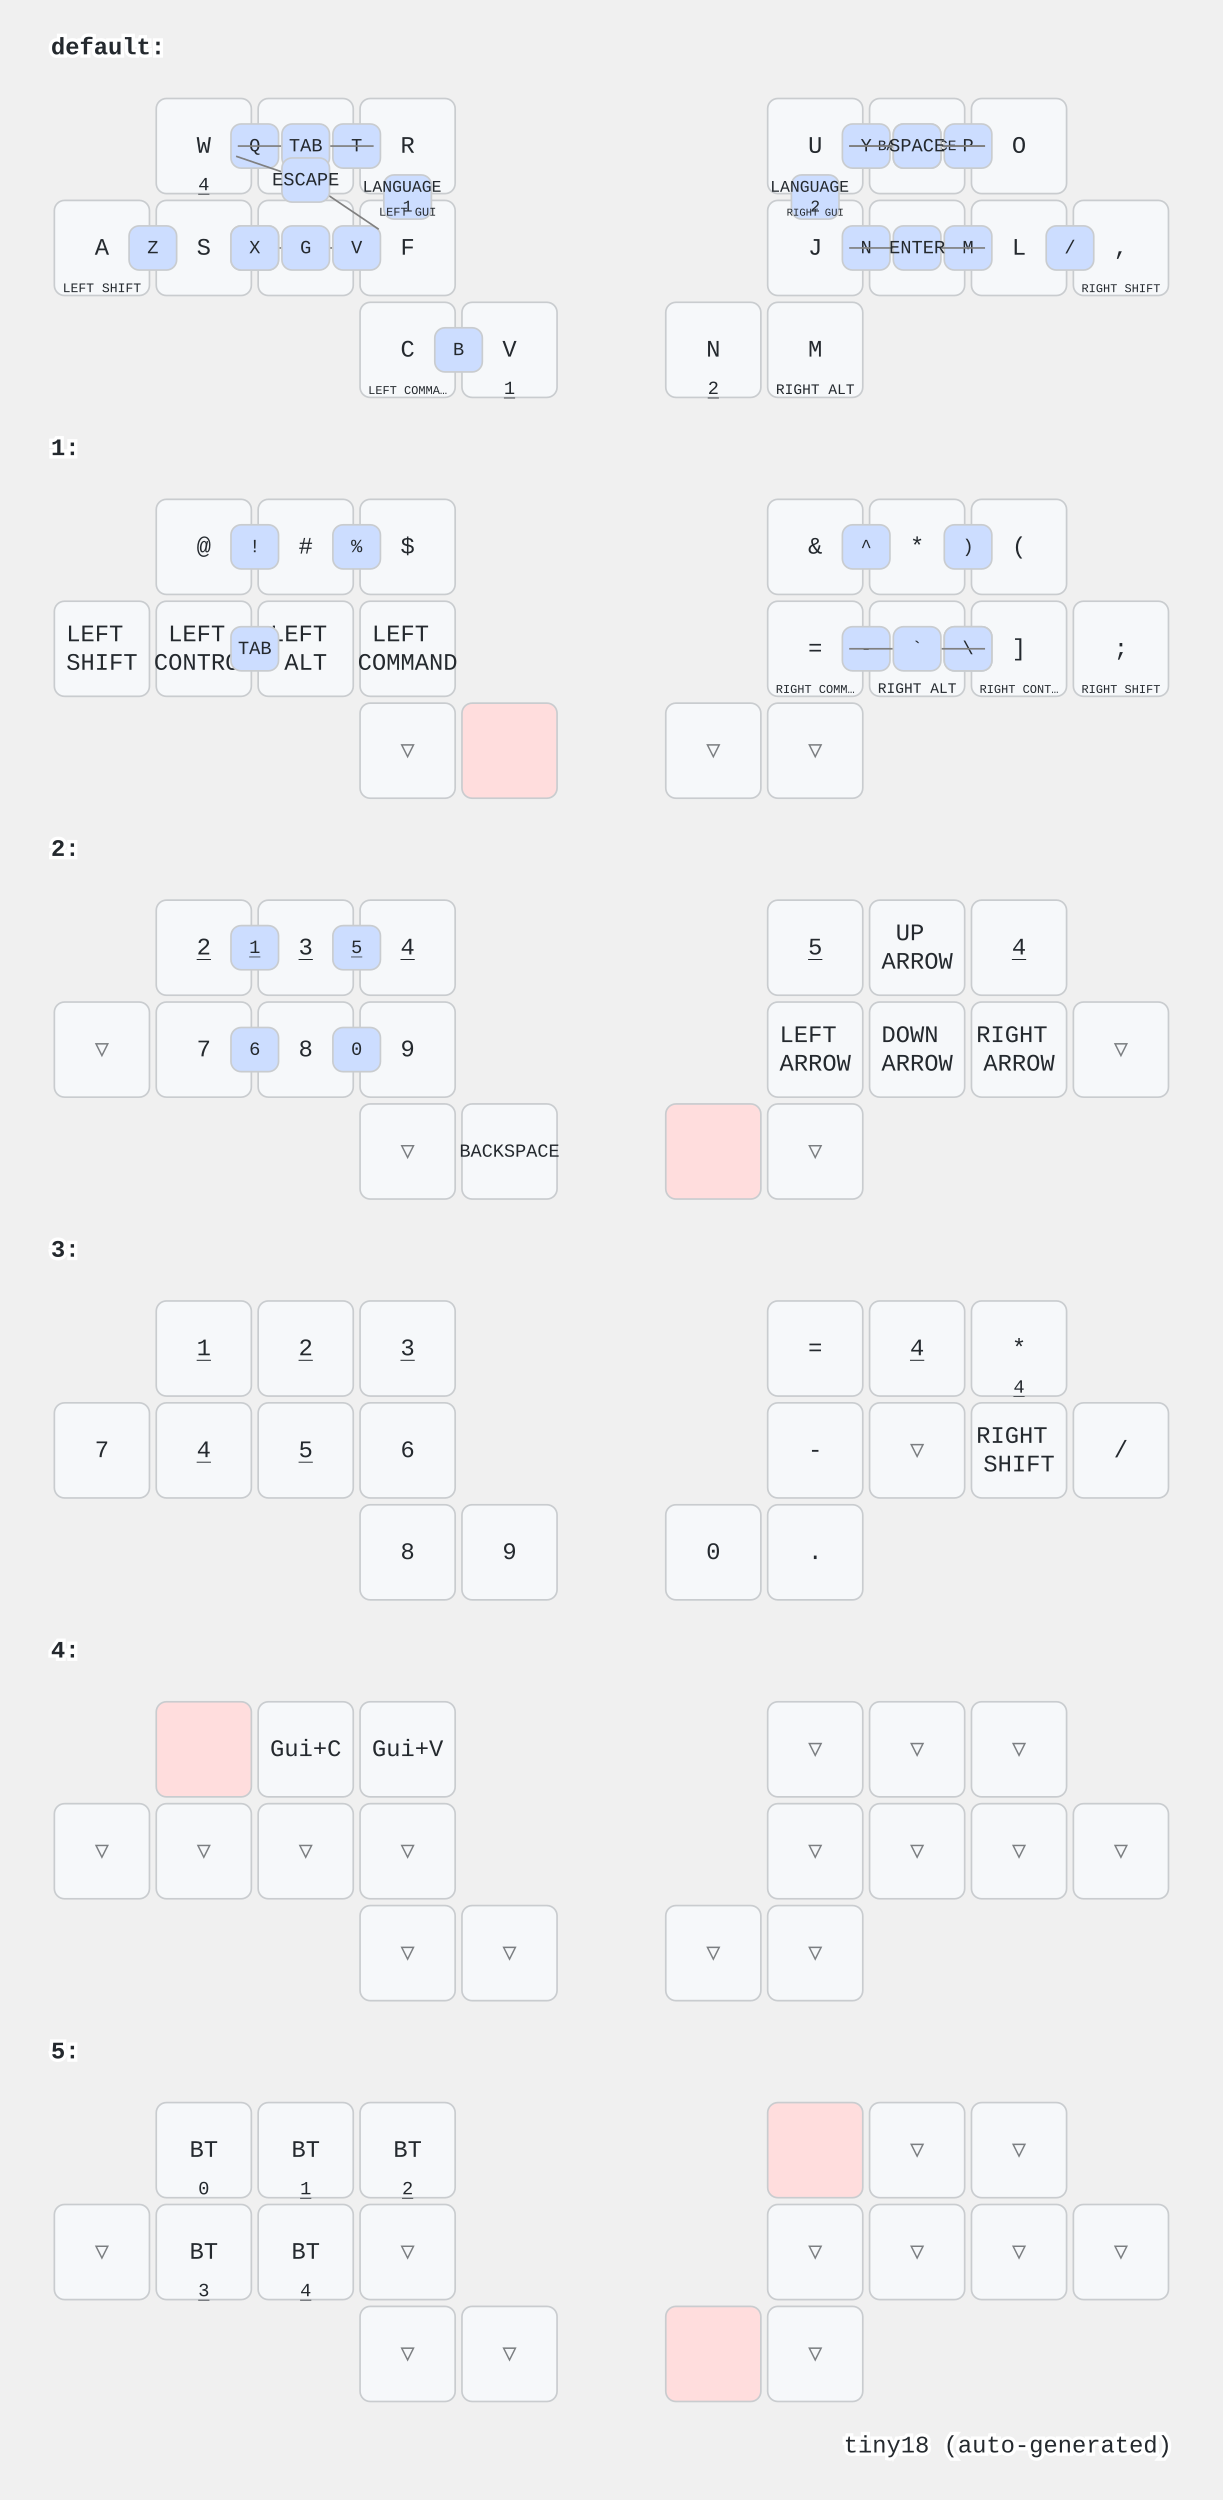
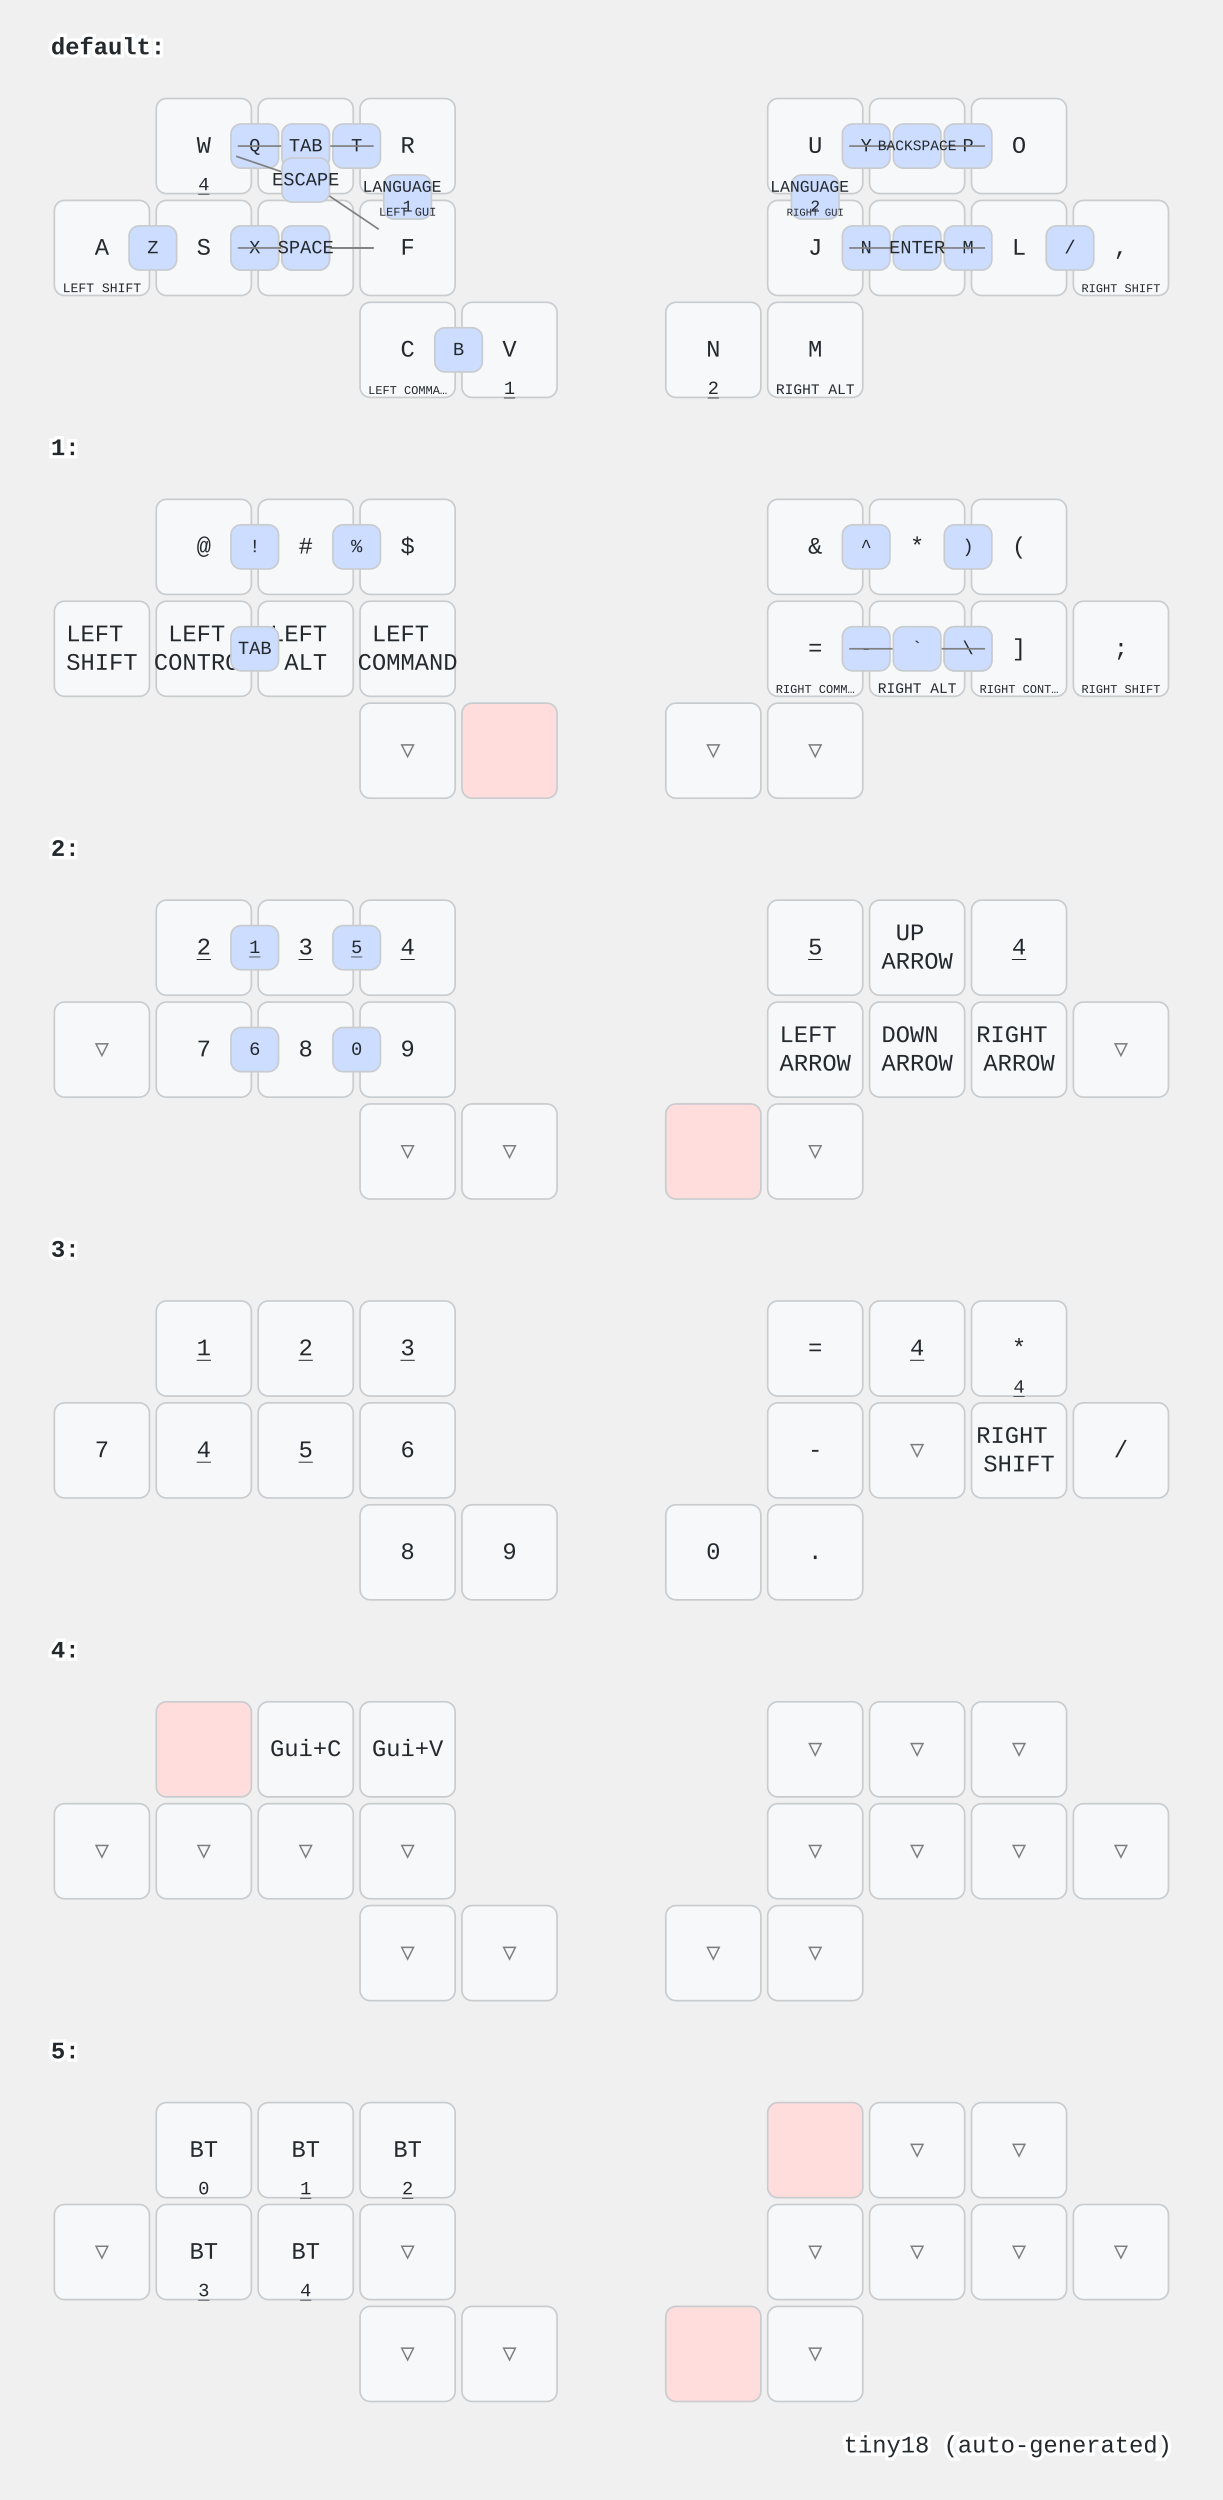
<svg xmlns="http://www.w3.org/2000/svg" width="720" height="1472" viewBox="0 0 720 1472" class="keymap">
  <style>/* inherit to force styles through use tags */
svg path {
    fill: inherit;
}

/* font and background color specifications */
svg.keymap {
    font-family: SFMono-Regular,Consolas,Liberation Mono,Menlo,monospace;
    font-size: 14px;
    font-kerning: normal;
    text-rendering: optimizeLegibility;
    fill: #24292e;
}

/* default key styling */
rect.key {
    fill: #f6f8fa;
}

rect.key, rect.combo {
    stroke: #c9cccf;
    stroke-width: 1;
}

/* default key side styling, only used is draw_key_sides is set */
rect.side {
    filter: brightness(90%);
}

/* color accent for combo boxes */
rect.combo, rect.combo-separate {
    fill: #cdf;
}

/* color accent for held keys */
rect.held, rect.combo.held {
    fill: #fdd;
}

/* color accent for ghost (optional) keys */
rect.ghost, rect.combo.ghost {
    stroke-dasharray: 4, 4;
    stroke-width: 2;
}

text {
    text-anchor: middle;
    dominant-baseline: middle;
}

/* styling for layer labels */
text.label {
    font-weight: bold;
    text-anchor: start;
    stroke: white;
    stroke-width: 4;
    paint-order: stroke;
}

/* styling for optional footer */
text.footer {
    text-anchor: end;
    dominant-baseline: auto;
    stroke: white;
    stroke-width: 4;
    paint-order: stroke;
}

/* styling for combo tap, and key non-tap label text */
text.combo, text.hold, text.shifted, text.left, text.right {
    font-size: 11px;
}

text.hold {
    text-anchor: middle;
    dominant-baseline: auto;
}

text.shifted {
    text-anchor: middle;
    dominant-baseline: hanging;
}

text.left {
    text-anchor: start;
}

text.right {
    text-anchor: end;
}

text.layer-activator {
    text-decoration: underline;
}

/* styling for hold/shifted label text in combo box */
text.combo.hold, text.combo.shifted, text.combo.left, text.combo.right {
    font-size: 8px;
}

/* lighter symbol for transparent keys */
text.trans {
    fill: #7b7e81;
}

/* styling for combo dendrons */
path.combo {
    stroke-width: 1;
    stroke: gray;
    fill: none;
}

/* Start Tabler Icons Cleanup */
/* cannot use height/width with glyphs */
.icon-tabler &gt; path {
    fill: inherit;
    stroke: inherit;
    stroke-width: 2;
}
/* hide tabler's default box */
.icon-tabler &gt; path[stroke="none"][fill="none"] {
    visibility: hidden;
}
/* End Tabler Icons Cleanup */
</style>
  <g transform="translate(30, 0)" class="layer-default">
    <text x="0" y="28" class="label" id="default">default:</text>
    <g transform="translate(0, 56)">
      <g transform="translate(90, 30)" class="key keypos-0">
        <rect rx="6" ry="6" x="-28" y="-28" width="56" height="56" class="key" />
        <text x="0" y="0" class="key tap">W</text>
        <a href="#x_x">
          <text x="0" y="26" class="key hold layer-activator">4</text>
        </a>
      </g>
      <g transform="translate(150, 30)" class="key keypos-1">
        <rect rx="6" ry="6" x="-28" y="-28" width="56" height="56" class="key" />
        <text x="0" y="0" class="key tap">E</text>
      </g>
      <g transform="translate(210, 30)" class="key keypos-2">
        <rect rx="6" ry="6" x="-28" y="-28" width="56" height="56" class="key" />
        <text x="0" y="0" class="key tap">R</text>
      </g>
      <g transform="translate(450, 30)" class="key keypos-3">
        <rect rx="6" ry="6" x="-28" y="-28" width="56" height="56" class="key" />
        <text x="0" y="0" class="key tap">U</text>
      </g>
      <g transform="translate(510, 30)" class="key keypos-4">
        <rect rx="6" ry="6" x="-28" y="-28" width="56" height="56" class="key" />
        <text x="0" y="0" class="key tap">I</text>
      </g>
      <g transform="translate(570, 30)" class="key keypos-5">
        <rect rx="6" ry="6" x="-28" y="-28" width="56" height="56" class="key" />
        <text x="0" y="0" class="key tap">O</text>
      </g>
      <g transform="translate(30, 90)" class="key keypos-6">
        <rect rx="6" ry="6" x="-28" y="-28" width="56" height="56" class="key" />
        <text x="0" y="0" class="key tap">A</text>
        <text x="0" y="26" class="key hold">
          <tspan style="font-size: 70%">LEFT SHIFT</tspan>
        </text>
      </g>
      <g transform="translate(90, 90)" class="key keypos-7">
        <rect rx="6" ry="6" x="-28" y="-28" width="56" height="56" class="key" />
        <text x="0" y="0" class="key tap">S</text>
      </g>
      <g transform="translate(150, 90)" class="key keypos-8">
        <rect rx="6" ry="6" x="-28" y="-28" width="56" height="56" class="key" />
        <text x="0" y="0" class="key tap">D</text>
      </g>
      <g transform="translate(210, 90)" class="key keypos-9">
        <rect rx="6" ry="6" x="-28" y="-28" width="56" height="56" class="key" />
        <text x="0" y="0" class="key tap">F</text>
      </g>
      <g transform="translate(450, 90)" class="key keypos-10">
        <rect rx="6" ry="6" x="-28" y="-28" width="56" height="56" class="key" />
        <text x="0" y="0" class="key tap">J</text>
      </g>
      <g transform="translate(510, 90)" class="key keypos-11">
        <rect rx="6" ry="6" x="-28" y="-28" width="56" height="56" class="key" />
        <text x="0" y="0" class="key tap">K</text>
      </g>
      <g transform="translate(570, 90)" class="key keypos-12">
        <rect rx="6" ry="6" x="-28" y="-28" width="56" height="56" class="key" />
        <text x="0" y="0" class="key tap">L</text>
      </g>
      <g transform="translate(630, 90)" class="key keypos-13">
        <rect rx="6" ry="6" x="-28" y="-28" width="56" height="56" class="key" />
        <text x="0" y="0" class="key tap">,</text>
        <text x="0" y="26" class="key hold">
          <tspan style="font-size: 64%">RIGHT SHIFT</tspan>
        </text>
      </g>
      <g transform="translate(210, 150)" class="key keypos-14">
        <rect rx="6" ry="6" x="-28" y="-28" width="56" height="56" class="key" />
        <text x="0" y="0" class="key tap">C</text>
        <text x="0" y="26" class="key hold">
          <tspan style="font-size: 64%">LEFT COMMA…</tspan>
        </text>
      </g>
      <g transform="translate(270, 150)" class="key keypos-15">
        <rect rx="6" ry="6" x="-28" y="-28" width="56" height="56" class="key" />
        <text x="0" y="0" class="key tap">V</text>
        <a href="#x_x">
          <text x="0" y="26" class="key hold layer-activator">1</text>
        </a>
      </g>
      <g transform="translate(390, 150)" class="key keypos-16">
        <rect rx="6" ry="6" x="-28" y="-28" width="56" height="56" class="key" />
        <text x="0" y="0" class="key tap">N</text>
        <a href="#x_x">
          <text x="0" y="26" class="key hold layer-activator">2</text>
        </a>
      </g>
      <g transform="translate(450, 150)" class="key keypos-17">
        <rect rx="6" ry="6" x="-28" y="-28" width="56" height="56" class="key" />
        <text x="0" y="0" class="key tap">M</text>
        <text x="0" y="26" class="key hold">
          <tspan style="font-size: 78%">RIGHT ALT</tspan>
        </text>
      </g>
      <g class="combo combopos-0">
        <rect rx="6" ry="6" x="106" y="17" width="28" height="26" class="combo" />
        <text x="120" y="30" class="combo tap">Q</text>
      </g>
      <g class="combo combopos-1">
        <rect rx="6" ry="6" x="166" y="17" width="28" height="26" class="combo" />
        <text x="180" y="30" class="combo tap">T</text>
      </g>
      <g class="combo combopos-2">
        <rect rx="6" ry="6" x="466" y="17" width="28" height="26" class="combo" />
        <text x="480" y="30" class="combo tap">Y</text>
      </g>
      <g class="combo combopos-3">
        <rect rx="6" ry="6" x="526" y="17" width="28" height="26" class="combo" />
        <text x="540" y="30" class="combo tap">P</text>
      </g>
      <g class="combo combopos-4">
        <path d="M150,90 l-40,0" class="combo" />
        <path d="M150,90 l40,0" class="combo" />
        <rect rx="6" ry="6" x="136" y="77" width="28" height="26" class="combo" />
        <text x="150" y="90" class="combo tap">G</text>
      </g>
      <g class="combo combopos-5">
        <rect rx="6" ry="6" x="106" y="77" width="28" height="26" class="combo" />
        <text x="120" y="90" class="combo tap">C</text>
      </g>
      <g class="combo combopos-6">
-         <rect rx="6" ry="6" x="166" y="77" width="28" height="26" class="combo" />
-         <text x="180" y="90" class="combo tap">V</text>
-       </g>
-       <g class="combo combopos-7">
        <path d="M150,30 l-40,0" class="combo" />
        <path d="M150,30 l40,0" class="combo" />
        <rect rx="6" ry="6" x="136" y="17" width="28" height="26" class="combo" />
        <text x="150" y="30" class="combo tap">TAB</text>
      </g>
-       <g class="combo combopos-8">
+       <g class="combo combopos-7">
        <rect rx="6" ry="6" x="466" y="77" width="28" height="26" class="combo" />
        <text x="480" y="90" class="combo tap">N</text>
      </g>
-       <g class="combo combopos-9">
+       <g class="combo combopos-8">
        <rect rx="6" ry="6" x="526" y="77" width="28" height="26" class="combo" />
        <text x="540" y="90" class="combo tap">M</text>
      </g>
-       <g class="combo combopos-10">
+       <g class="combo combopos-9">
        <path d="M510,90 l-40,0" class="combo" />
        <path d="M510,90 l40,0" class="combo" />
        <rect rx="6" ry="6" x="496" y="77" width="28" height="26" class="combo" />
        <text x="510" y="90" class="combo tap">ENTER</text>
      </g>
-       <g class="combo combopos-11">
+       <g class="combo combopos-10">
        <rect rx="6" ry="6" x="106" y="77" width="28" height="26" class="combo" />
        <text x="120" y="90" class="combo tap">X</text>
      </g>
-       <g class="combo combopos-12">
+       <g class="combo combopos-11">
        <rect rx="6" ry="6" x="46" y="77" width="28" height="26" class="combo" />
        <text x="60" y="90" class="combo tap">Z</text>
      </g>
-       <g class="combo combopos-13">
+       <g class="combo combopos-12">
        <rect rx="6" ry="6" x="196" y="47" width="28" height="26" class="combo" />
        <text x="210" y="60" class="combo tap">
          <tspan x="210" dy="-0.6em" style="font-size: 88%">LANGUAGE</tspan>
          <tspan x="210" dy="1.2em" style="font-size: 88%">1</tspan>
        </text>
        <text x="210" y="71" class="combo hold">
          <tspan style="font-size: 88%">LEFT GUI</tspan>
        </text>
      </g>
-       <g class="combo combopos-14">
+       <g class="combo combopos-13">
        <rect rx="6" ry="6" x="226" y="137" width="28" height="26" class="combo" />
        <text x="240" y="150" class="combo tap">B</text>
      </g>
-       <g class="combo combopos-15">
+       <g class="combo combopos-14">
        <path d="M510,30 l-40,0" class="combo" />
        <path d="M510,30 l40,0" class="combo" />
        <rect rx="6" ry="6" x="496" y="17" width="28" height="26" class="combo" />
        <text x="510" y="30" class="combo tap">
          <tspan style="font-size: 78%">BACKSPACE</tspan>
        </text>
      </g>
-       <g class="combo combopos-16">
+       <g class="combo combopos-15">
        <rect rx="6" ry="6" x="436" y="47" width="28" height="26" class="combo" />
        <text x="450" y="60" class="combo tap">
          <tspan x="450" dy="-0.6em" style="font-size: 88%">LANGUAGE</tspan>
          <tspan x="450" dy="1.2em" style="font-size: 88%">2</tspan>
        </text>
        <text x="450" y="71" class="combo hold">
          <tspan style="font-size: 78%">RIGHT GUI</tspan>
        </text>
      </g>
-       <g class="combo combopos-17">
+       <g class="combo combopos-16">
        <path d="M150,50 l-41,-14" class="combo" />
        <path d="M150,50 l43,29" class="combo" />
        <rect rx="6" ry="6" x="136" y="37" width="28" height="26" class="combo" />
        <text x="150" y="50" class="combo tap">ESCAPE</text>
      </g>
+       <g class="combo combopos-17">
+         <path d="M150,90 l-40,0" class="combo" />
+         <path d="M150,90 l40,0" class="combo" />
+         <rect rx="6" ry="6" x="136" y="77" width="28" height="26" class="combo" />
+         <text x="150" y="90" class="combo tap">SPACE</text>
+       </g>
      <g class="combo combopos-18">
-         <path d="M510,30 l-40,0" class="combo" />
-         <path d="M510,30 l40,0" class="combo" />
-         <rect rx="6" ry="6" x="496" y="17" width="28" height="26" class="combo" />
-         <text x="510" y="30" class="combo tap">SPACE</text>
-       </g>
-       <g class="combo combopos-19">
        <rect rx="6" ry="6" x="586" y="77" width="28" height="26" class="combo" />
        <text x="600" y="90" class="combo tap">/</text>
      </g>
    </g>
  </g>
  <g transform="translate(30, 236)" class="layer-1">
    <text x="0" y="28" class="label" id="x_x">1:</text>
    <g transform="translate(0, 56)">
      <g transform="translate(90, 30)" class="key keypos-0">
        <rect rx="6" ry="6" x="-28" y="-28" width="56" height="56" class="key" />
        <text x="0" y="0" class="key tap">@</text>
      </g>
      <g transform="translate(150, 30)" class="key keypos-1">
        <rect rx="6" ry="6" x="-28" y="-28" width="56" height="56" class="key" />
        <text x="0" y="0" class="key tap">#</text>
      </g>
      <g transform="translate(210, 30)" class="key keypos-2">
        <rect rx="6" ry="6" x="-28" y="-28" width="56" height="56" class="key" />
        <text x="0" y="0" class="key tap">$</text>
      </g>
      <g transform="translate(450, 30)" class="key keypos-3">
        <rect rx="6" ry="6" x="-28" y="-28" width="56" height="56" class="key" />
        <text x="0" y="0" class="key tap">&amp;</text>
      </g>
      <g transform="translate(510, 30)" class="key keypos-4">
        <rect rx="6" ry="6" x="-28" y="-28" width="56" height="56" class="key" />
        <text x="0" y="0" class="key tap">*</text>
      </g>
      <g transform="translate(570, 30)" class="key keypos-5">
        <rect rx="6" ry="6" x="-28" y="-28" width="56" height="56" class="key" />
        <text x="0" y="0" class="key tap">(</text>
      </g>
      <g transform="translate(30, 90)" class="key keypos-6">
        <rect rx="6" ry="6" x="-28" y="-28" width="56" height="56" class="key" />
        <text x="0" y="0" class="key tap">
          <tspan x="0" dy="-0.6em">LEFT</tspan>
          <tspan x="0" dy="1.2em">SHIFT</tspan>
        </text>
      </g>
      <g transform="translate(90, 90)" class="key keypos-7">
        <rect rx="6" ry="6" x="-28" y="-28" width="56" height="56" class="key" />
        <text x="0" y="0" class="key tap">
          <tspan x="0" dy="-0.6em">LEFT</tspan>
          <tspan x="0" dy="1.2em">CONTROL</tspan>
        </text>
      </g>
      <g transform="translate(150, 90)" class="key keypos-8">
        <rect rx="6" ry="6" x="-28" y="-28" width="56" height="56" class="key" />
        <text x="0" y="0" class="key tap">
          <tspan x="0" dy="-0.6em">LEFT</tspan>
          <tspan x="0" dy="1.2em">ALT</tspan>
        </text>
      </g>
      <g transform="translate(210, 90)" class="key keypos-9">
        <rect rx="6" ry="6" x="-28" y="-28" width="56" height="56" class="key" />
        <text x="0" y="0" class="key tap">
          <tspan x="0" dy="-0.6em">LEFT</tspan>
          <tspan x="0" dy="1.2em">COMMAND</tspan>
        </text>
      </g>
      <g transform="translate(450, 90)" class="key keypos-10">
        <rect rx="6" ry="6" x="-28" y="-28" width="56" height="56" class="key" />
        <text x="0" y="0" class="key tap">=</text>
        <text x="0" y="26" class="key hold">
          <tspan style="font-size: 64%">RIGHT COMM…</tspan>
        </text>
      </g>
      <g transform="translate(510, 90)" class="key keypos-11">
        <rect rx="6" ry="6" x="-28" y="-28" width="56" height="56" class="key" />
        <text x="0" y="0" class="key tap">[</text>
        <text x="0" y="26" class="key hold">
          <tspan style="font-size: 78%">RIGHT ALT</tspan>
        </text>
      </g>
      <g transform="translate(570, 90)" class="key keypos-12">
        <rect rx="6" ry="6" x="-28" y="-28" width="56" height="56" class="key" />
        <text x="0" y="0" class="key tap">]</text>
        <text x="0" y="26" class="key hold">
          <tspan style="font-size: 64%">RIGHT CONT…</tspan>
        </text>
      </g>
      <g transform="translate(630, 90)" class="key keypos-13">
        <rect rx="6" ry="6" x="-28" y="-28" width="56" height="56" class="key" />
        <text x="0" y="0" class="key tap">;</text>
        <text x="0" y="26" class="key hold">
          <tspan style="font-size: 64%">RIGHT SHIFT</tspan>
        </text>
      </g>
      <g transform="translate(210, 150)" class="key trans keypos-14">
        <rect rx="6" ry="6" x="-28" y="-28" width="56" height="56" class="key trans" />
        <text x="0" y="0" class="key trans tap">▽</text>
      </g>
      <g transform="translate(270, 150)" class="key held keypos-15">
        <rect rx="6" ry="6" x="-28" y="-28" width="56" height="56" class="key held" />
      </g>
      <g transform="translate(390, 150)" class="key trans keypos-16">
        <rect rx="6" ry="6" x="-28" y="-28" width="56" height="56" class="key trans" />
        <text x="0" y="0" class="key trans tap">▽</text>
      </g>
      <g transform="translate(450, 150)" class="key trans keypos-17">
        <rect rx="6" ry="6" x="-28" y="-28" width="56" height="56" class="key trans" />
        <text x="0" y="0" class="key trans tap">▽</text>
      </g>
      <g class="combo combopos-0">
        <rect rx="6" ry="6" x="526" y="77" width="28" height="26" class="combo" />
        <text x="540" y="90" class="combo tap">'</text>
      </g>
      <g class="combo combopos-1">
        <rect rx="6" ry="6" x="106" y="17" width="28" height="26" class="combo" />
        <text x="120" y="30" class="combo tap">!</text>
      </g>
      <g class="combo combopos-2">
        <rect rx="6" ry="6" x="166" y="17" width="28" height="26" class="combo" />
        <text x="180" y="30" class="combo tap">%</text>
      </g>
      <g class="combo combopos-3">
        <rect rx="6" ry="6" x="466" y="17" width="28" height="26" class="combo" />
        <text x="480" y="30" class="combo tap">^</text>
      </g>
      <g class="combo combopos-4">
        <rect rx="6" ry="6" x="526" y="17" width="28" height="26" class="combo" />
        <text x="540" y="30" class="combo tap">)</text>
      </g>
      <g class="combo combopos-5">
        <rect rx="6" ry="6" x="106" y="77" width="28" height="26" class="combo" />
        <text x="120" y="90" class="combo tap">TAB</text>
      </g>
      <g class="combo combopos-6">
        <rect rx="6" ry="6" x="466" y="77" width="28" height="26" class="combo" />
        <text x="480" y="90" class="combo tap">-</text>
      </g>
      <g class="combo combopos-7">
        <rect rx="6" ry="6" x="526" y="77" width="28" height="26" class="combo" />
        <text x="540" y="90" class="combo tap">\</text>
      </g>
      <g class="combo combopos-8">
        <path d="M510,90 l-40,0" class="combo" />
        <path d="M510,90 l40,0" class="combo" />
        <rect rx="6" ry="6" x="496" y="77" width="28" height="26" class="combo" />
        <text x="510" y="90" class="combo tap">`</text>
      </g>
    </g>
  </g>
  <g transform="translate(30, 472)" class="layer-2">
    <text x="0" y="28" class="label" id="x_x">2:</text>
    <g transform="translate(0, 56)">
      <g transform="translate(90, 30)" class="key keypos-0">
        <rect rx="6" ry="6" x="-28" y="-28" width="56" height="56" class="key" />
        <a href="#x_x">
          <text x="0" y="0" class="key tap layer-activator">2</text>
        </a>
      </g>
      <g transform="translate(150, 30)" class="key keypos-1">
        <rect rx="6" ry="6" x="-28" y="-28" width="56" height="56" class="key" />
        <a href="#x_x">
          <text x="0" y="0" class="key tap layer-activator">3</text>
        </a>
      </g>
      <g transform="translate(210, 30)" class="key keypos-2">
        <rect rx="6" ry="6" x="-28" y="-28" width="56" height="56" class="key" />
        <a href="#x_x">
          <text x="0" y="0" class="key tap layer-activator">4</text>
        </a>
      </g>
      <g transform="translate(450, 30)" class="key keypos-3">
        <rect rx="6" ry="6" x="-28" y="-28" width="56" height="56" class="key" />
        <a href="#x_x">
          <text x="0" y="0" class="key tap layer-activator">5</text>
        </a>
      </g>
      <g transform="translate(510, 30)" class="key keypos-4">
        <rect rx="6" ry="6" x="-28" y="-28" width="56" height="56" class="key" />
        <text x="0" y="0" class="key tap">
          <tspan x="0" dy="-0.6em">UP</tspan>
          <tspan x="0" dy="1.2em">ARROW</tspan>
        </text>
      </g>
      <g transform="translate(570, 30)" class="key keypos-5">
        <rect rx="6" ry="6" x="-28" y="-28" width="56" height="56" class="key" />
        <a href="#x_x">
          <text x="0" y="0" class="key tap layer-activator">4</text>
        </a>
      </g>
      <g transform="translate(30, 90)" class="key trans keypos-6">
        <rect rx="6" ry="6" x="-28" y="-28" width="56" height="56" class="key trans" />
        <text x="0" y="0" class="key trans tap">▽</text>
      </g>
      <g transform="translate(90, 90)" class="key keypos-7">
        <rect rx="6" ry="6" x="-28" y="-28" width="56" height="56" class="key" />
        <text x="0" y="0" class="key tap">7</text>
      </g>
      <g transform="translate(150, 90)" class="key keypos-8">
        <rect rx="6" ry="6" x="-28" y="-28" width="56" height="56" class="key" />
        <text x="0" y="0" class="key tap">8</text>
      </g>
      <g transform="translate(210, 90)" class="key keypos-9">
        <rect rx="6" ry="6" x="-28" y="-28" width="56" height="56" class="key" />
        <text x="0" y="0" class="key tap">9</text>
      </g>
      <g transform="translate(450, 90)" class="key keypos-10">
        <rect rx="6" ry="6" x="-28" y="-28" width="56" height="56" class="key" />
        <text x="0" y="0" class="key tap">
          <tspan x="0" dy="-0.6em">LEFT</tspan>
          <tspan x="0" dy="1.2em">ARROW</tspan>
        </text>
      </g>
      <g transform="translate(510, 90)" class="key keypos-11">
        <rect rx="6" ry="6" x="-28" y="-28" width="56" height="56" class="key" />
        <text x="0" y="0" class="key tap">
          <tspan x="0" dy="-0.6em">DOWN</tspan>
          <tspan x="0" dy="1.2em">ARROW</tspan>
        </text>
      </g>
      <g transform="translate(570, 90)" class="key keypos-12">
        <rect rx="6" ry="6" x="-28" y="-28" width="56" height="56" class="key" />
        <text x="0" y="0" class="key tap">
          <tspan x="0" dy="-0.6em">RIGHT</tspan>
          <tspan x="0" dy="1.2em">ARROW</tspan>
        </text>
      </g>
      <g transform="translate(630, 90)" class="key trans keypos-13">
        <rect rx="6" ry="6" x="-28" y="-28" width="56" height="56" class="key trans" />
        <text x="0" y="0" class="key trans tap">▽</text>
      </g>
      <g transform="translate(210, 150)" class="key trans keypos-14">
        <rect rx="6" ry="6" x="-28" y="-28" width="56" height="56" class="key trans" />
        <text x="0" y="0" class="key trans tap">▽</text>
      </g>
-       <g transform="translate(270, 150)" class="key keypos-15">
-         <rect rx="6" ry="6" x="-28" y="-28" width="56" height="56" class="key" />
-         <text x="0" y="0" class="key tap">
-           <tspan style="font-size: 78%">BACKSPACE</tspan>
-         </text>
+       <g transform="translate(270, 150)" class="key trans keypos-15">
+         <rect rx="6" ry="6" x="-28" y="-28" width="56" height="56" class="key trans" />
+         <text x="0" y="0" class="key trans tap">▽</text>
      </g>
      <g transform="translate(390, 150)" class="key held keypos-16">
        <rect rx="6" ry="6" x="-28" y="-28" width="56" height="56" class="key held" />
      </g>
      <g transform="translate(450, 150)" class="key trans keypos-17">
        <rect rx="6" ry="6" x="-28" y="-28" width="56" height="56" class="key trans" />
        <text x="0" y="0" class="key trans tap">▽</text>
      </g>
      <g class="combo combopos-0">
        <rect rx="6" ry="6" x="106" y="17" width="28" height="26" class="combo" />
        <a href="#x_x">
          <text x="120" y="30" class="combo tap layer-activator">1</text>
        </a>
      </g>
      <g class="combo combopos-1">
        <rect rx="6" ry="6" x="166" y="17" width="28" height="26" class="combo" />
        <a href="#x_x">
          <text x="180" y="30" class="combo tap layer-activator">5</text>
        </a>
      </g>
      <g class="combo combopos-2">
        <rect rx="6" ry="6" x="106" y="77" width="28" height="26" class="combo" />
        <text x="120" y="90" class="combo tap">6</text>
      </g>
      <g class="combo combopos-3">
        <rect rx="6" ry="6" x="166" y="77" width="28" height="26" class="combo" />
        <text x="180" y="90" class="combo tap">0</text>
      </g>
    </g>
  </g>
  <g transform="translate(30, 708)" class="layer-3">
    <text x="0" y="28" class="label" id="x_x">3:</text>
    <g transform="translate(0, 56)">
      <g transform="translate(90, 30)" class="key keypos-0">
        <rect rx="6" ry="6" x="-28" y="-28" width="56" height="56" class="key" />
        <a href="#x_x">
          <text x="0" y="0" class="key tap layer-activator">1</text>
        </a>
      </g>
      <g transform="translate(150, 30)" class="key keypos-1">
        <rect rx="6" ry="6" x="-28" y="-28" width="56" height="56" class="key" />
        <a href="#x_x">
          <text x="0" y="0" class="key tap layer-activator">2</text>
        </a>
      </g>
      <g transform="translate(210, 30)" class="key keypos-2">
        <rect rx="6" ry="6" x="-28" y="-28" width="56" height="56" class="key" />
        <a href="#x_x">
          <text x="0" y="0" class="key tap layer-activator">3</text>
        </a>
      </g>
      <g transform="translate(450, 30)" class="key keypos-3">
        <rect rx="6" ry="6" x="-28" y="-28" width="56" height="56" class="key" />
        <text x="0" y="0" class="key tap">=</text>
      </g>
      <g transform="translate(510, 30)" class="key keypos-4">
        <rect rx="6" ry="6" x="-28" y="-28" width="56" height="56" class="key" />
        <a href="#x_x">
          <text x="0" y="0" class="key tap layer-activator">4</text>
        </a>
      </g>
      <g transform="translate(570, 30)" class="key keypos-5">
        <rect rx="6" ry="6" x="-28" y="-28" width="56" height="56" class="key" />
        <text x="0" y="0" class="key tap">*</text>
        <a href="#x_x">
          <text x="0" y="26" class="key hold layer-activator">4</text>
        </a>
      </g>
      <g transform="translate(30, 90)" class="key keypos-6">
        <rect rx="6" ry="6" x="-28" y="-28" width="56" height="56" class="key" />
        <text x="0" y="0" class="key tap">7</text>
      </g>
      <g transform="translate(90, 90)" class="key keypos-7">
        <rect rx="6" ry="6" x="-28" y="-28" width="56" height="56" class="key" />
        <a href="#x_x">
          <text x="0" y="0" class="key tap layer-activator">4</text>
        </a>
      </g>
      <g transform="translate(150, 90)" class="key keypos-8">
        <rect rx="6" ry="6" x="-28" y="-28" width="56" height="56" class="key" />
        <a href="#x_x">
          <text x="0" y="0" class="key tap layer-activator">5</text>
        </a>
      </g>
      <g transform="translate(210, 90)" class="key keypos-9">
        <rect rx="6" ry="6" x="-28" y="-28" width="56" height="56" class="key" />
        <text x="0" y="0" class="key tap">6</text>
      </g>
      <g transform="translate(450, 90)" class="key keypos-10">
        <rect rx="6" ry="6" x="-28" y="-28" width="56" height="56" class="key" />
        <text x="0" y="0" class="key tap">-</text>
      </g>
      <g transform="translate(510, 90)" class="key trans keypos-11">
        <rect rx="6" ry="6" x="-28" y="-28" width="56" height="56" class="key trans" />
        <text x="0" y="0" class="key trans tap">▽</text>
      </g>
      <g transform="translate(570, 90)" class="key keypos-12">
        <rect rx="6" ry="6" x="-28" y="-28" width="56" height="56" class="key" />
        <text x="0" y="0" class="key tap">
          <tspan x="0" dy="-0.6em">RIGHT</tspan>
          <tspan x="0" dy="1.2em">SHIFT</tspan>
        </text>
      </g>
      <g transform="translate(630, 90)" class="key keypos-13">
        <rect rx="6" ry="6" x="-28" y="-28" width="56" height="56" class="key" />
        <text x="0" y="0" class="key tap">/</text>
      </g>
      <g transform="translate(210, 150)" class="key keypos-14">
        <rect rx="6" ry="6" x="-28" y="-28" width="56" height="56" class="key" />
        <text x="0" y="0" class="key tap">8</text>
      </g>
      <g transform="translate(270, 150)" class="key keypos-15">
        <rect rx="6" ry="6" x="-28" y="-28" width="56" height="56" class="key" />
        <text x="0" y="0" class="key tap">9</text>
      </g>
      <g transform="translate(390, 150)" class="key keypos-16">
        <rect rx="6" ry="6" x="-28" y="-28" width="56" height="56" class="key" />
        <text x="0" y="0" class="key tap">0</text>
      </g>
      <g transform="translate(450, 150)" class="key keypos-17">
        <rect rx="6" ry="6" x="-28" y="-28" width="56" height="56" class="key" />
        <text x="0" y="0" class="key tap">.</text>
      </g>
    </g>
  </g>
  <g transform="translate(30, 944)" class="layer-4">
    <text x="0" y="28" class="label" id="x_x">4:</text>
    <g transform="translate(0, 56)">
      <g transform="translate(90, 30)" class="key held keypos-0">
        <rect rx="6" ry="6" x="-28" y="-28" width="56" height="56" class="key held" />
      </g>
      <g transform="translate(150, 30)" class="key keypos-1">
        <rect rx="6" ry="6" x="-28" y="-28" width="56" height="56" class="key" />
        <text x="0" y="0" class="key tap">Gui+C</text>
      </g>
      <g transform="translate(210, 30)" class="key keypos-2">
        <rect rx="6" ry="6" x="-28" y="-28" width="56" height="56" class="key" />
        <text x="0" y="0" class="key tap">Gui+V</text>
      </g>
      <g transform="translate(450, 30)" class="key trans keypos-3">
        <rect rx="6" ry="6" x="-28" y="-28" width="56" height="56" class="key trans" />
        <text x="0" y="0" class="key trans tap">▽</text>
      </g>
      <g transform="translate(510, 30)" class="key trans keypos-4">
        <rect rx="6" ry="6" x="-28" y="-28" width="56" height="56" class="key trans" />
        <text x="0" y="0" class="key trans tap">▽</text>
      </g>
      <g transform="translate(570, 30)" class="key trans keypos-5">
        <rect rx="6" ry="6" x="-28" y="-28" width="56" height="56" class="key trans" />
        <text x="0" y="0" class="key trans tap">▽</text>
      </g>
      <g transform="translate(30, 90)" class="key trans keypos-6">
        <rect rx="6" ry="6" x="-28" y="-28" width="56" height="56" class="key trans" />
        <text x="0" y="0" class="key trans tap">▽</text>
      </g>
      <g transform="translate(90, 90)" class="key trans keypos-7">
        <rect rx="6" ry="6" x="-28" y="-28" width="56" height="56" class="key trans" />
        <text x="0" y="0" class="key trans tap">▽</text>
      </g>
      <g transform="translate(150, 90)" class="key trans keypos-8">
        <rect rx="6" ry="6" x="-28" y="-28" width="56" height="56" class="key trans" />
        <text x="0" y="0" class="key trans tap">▽</text>
      </g>
      <g transform="translate(210, 90)" class="key trans keypos-9">
        <rect rx="6" ry="6" x="-28" y="-28" width="56" height="56" class="key trans" />
        <text x="0" y="0" class="key trans tap">▽</text>
      </g>
      <g transform="translate(450, 90)" class="key trans keypos-10">
        <rect rx="6" ry="6" x="-28" y="-28" width="56" height="56" class="key trans" />
        <text x="0" y="0" class="key trans tap">▽</text>
      </g>
      <g transform="translate(510, 90)" class="key trans keypos-11">
        <rect rx="6" ry="6" x="-28" y="-28" width="56" height="56" class="key trans" />
        <text x="0" y="0" class="key trans tap">▽</text>
      </g>
      <g transform="translate(570, 90)" class="key trans keypos-12">
        <rect rx="6" ry="6" x="-28" y="-28" width="56" height="56" class="key trans" />
        <text x="0" y="0" class="key trans tap">▽</text>
      </g>
      <g transform="translate(630, 90)" class="key trans keypos-13">
        <rect rx="6" ry="6" x="-28" y="-28" width="56" height="56" class="key trans" />
        <text x="0" y="0" class="key trans tap">▽</text>
      </g>
      <g transform="translate(210, 150)" class="key trans keypos-14">
        <rect rx="6" ry="6" x="-28" y="-28" width="56" height="56" class="key trans" />
        <text x="0" y="0" class="key trans tap">▽</text>
      </g>
      <g transform="translate(270, 150)" class="key trans keypos-15">
        <rect rx="6" ry="6" x="-28" y="-28" width="56" height="56" class="key trans" />
        <text x="0" y="0" class="key trans tap">▽</text>
      </g>
      <g transform="translate(390, 150)" class="key trans keypos-16">
        <rect rx="6" ry="6" x="-28" y="-28" width="56" height="56" class="key trans" />
        <text x="0" y="0" class="key trans tap">▽</text>
      </g>
      <g transform="translate(450, 150)" class="key trans keypos-17">
        <rect rx="6" ry="6" x="-28" y="-28" width="56" height="56" class="key trans" />
        <text x="0" y="0" class="key trans tap">▽</text>
      </g>
    </g>
  </g>
  <g transform="translate(30, 1180)" class="layer-5">
    <text x="0" y="28" class="label" id="x_x">5:</text>
    <g transform="translate(0, 56)">
      <g transform="translate(90, 30)" class="key keypos-0">
        <rect rx="6" ry="6" x="-28" y="-28" width="56" height="56" class="key" />
        <text x="0" y="0" class="key tap">BT</text>
        <text x="0" y="26" class="key hold">0</text>
      </g>
      <g transform="translate(150, 30)" class="key keypos-1">
        <rect rx="6" ry="6" x="-28" y="-28" width="56" height="56" class="key" />
        <text x="0" y="0" class="key tap">BT</text>
        <a href="#x_x">
          <text x="0" y="26" class="key hold layer-activator">1</text>
        </a>
      </g>
      <g transform="translate(210, 30)" class="key keypos-2">
        <rect rx="6" ry="6" x="-28" y="-28" width="56" height="56" class="key" />
        <text x="0" y="0" class="key tap">BT</text>
        <a href="#x_x">
          <text x="0" y="26" class="key hold layer-activator">2</text>
        </a>
      </g>
      <g transform="translate(450, 30)" class="key held keypos-3">
        <rect rx="6" ry="6" x="-28" y="-28" width="56" height="56" class="key held" />
      </g>
      <g transform="translate(510, 30)" class="key trans keypos-4">
        <rect rx="6" ry="6" x="-28" y="-28" width="56" height="56" class="key trans" />
        <text x="0" y="0" class="key trans tap">▽</text>
      </g>
      <g transform="translate(570, 30)" class="key trans keypos-5">
        <rect rx="6" ry="6" x="-28" y="-28" width="56" height="56" class="key trans" />
        <text x="0" y="0" class="key trans tap">▽</text>
      </g>
      <g transform="translate(30, 90)" class="key trans keypos-6">
        <rect rx="6" ry="6" x="-28" y="-28" width="56" height="56" class="key trans" />
        <text x="0" y="0" class="key trans tap">▽</text>
      </g>
      <g transform="translate(90, 90)" class="key keypos-7">
        <rect rx="6" ry="6" x="-28" y="-28" width="56" height="56" class="key" />
        <text x="0" y="0" class="key tap">BT</text>
        <a href="#x_x">
          <text x="0" y="26" class="key hold layer-activator">3</text>
        </a>
      </g>
      <g transform="translate(150, 90)" class="key keypos-8">
        <rect rx="6" ry="6" x="-28" y="-28" width="56" height="56" class="key" />
        <text x="0" y="0" class="key tap">BT</text>
        <a href="#x_x">
          <text x="0" y="26" class="key hold layer-activator">4</text>
        </a>
      </g>
      <g transform="translate(210, 90)" class="key trans keypos-9">
        <rect rx="6" ry="6" x="-28" y="-28" width="56" height="56" class="key trans" />
        <text x="0" y="0" class="key trans tap">▽</text>
      </g>
      <g transform="translate(450, 90)" class="key trans keypos-10">
        <rect rx="6" ry="6" x="-28" y="-28" width="56" height="56" class="key trans" />
        <text x="0" y="0" class="key trans tap">▽</text>
      </g>
      <g transform="translate(510, 90)" class="key trans keypos-11">
        <rect rx="6" ry="6" x="-28" y="-28" width="56" height="56" class="key trans" />
        <text x="0" y="0" class="key trans tap">▽</text>
      </g>
      <g transform="translate(570, 90)" class="key trans keypos-12">
        <rect rx="6" ry="6" x="-28" y="-28" width="56" height="56" class="key trans" />
        <text x="0" y="0" class="key trans tap">▽</text>
      </g>
      <g transform="translate(630, 90)" class="key trans keypos-13">
        <rect rx="6" ry="6" x="-28" y="-28" width="56" height="56" class="key trans" />
        <text x="0" y="0" class="key trans tap">▽</text>
      </g>
      <g transform="translate(210, 150)" class="key trans keypos-14">
        <rect rx="6" ry="6" x="-28" y="-28" width="56" height="56" class="key trans" />
        <text x="0" y="0" class="key trans tap">▽</text>
      </g>
      <g transform="translate(270, 150)" class="key trans keypos-15">
        <rect rx="6" ry="6" x="-28" y="-28" width="56" height="56" class="key trans" />
        <text x="0" y="0" class="key trans tap">▽</text>
      </g>
      <g transform="translate(390, 150)" class="key held keypos-16">
        <rect rx="6" ry="6" x="-28" y="-28" width="56" height="56" class="key held" />
      </g>
      <g transform="translate(450, 150)" class="key trans keypos-17">
        <rect rx="6" ry="6" x="-28" y="-28" width="56" height="56" class="key trans" />
        <text x="0" y="0" class="key trans tap">▽</text>
      </g>
    </g>
  </g>
  <text x="690.0" y="1444.0" class="footer">tiny18 (auto-generated)</text>
</svg>
